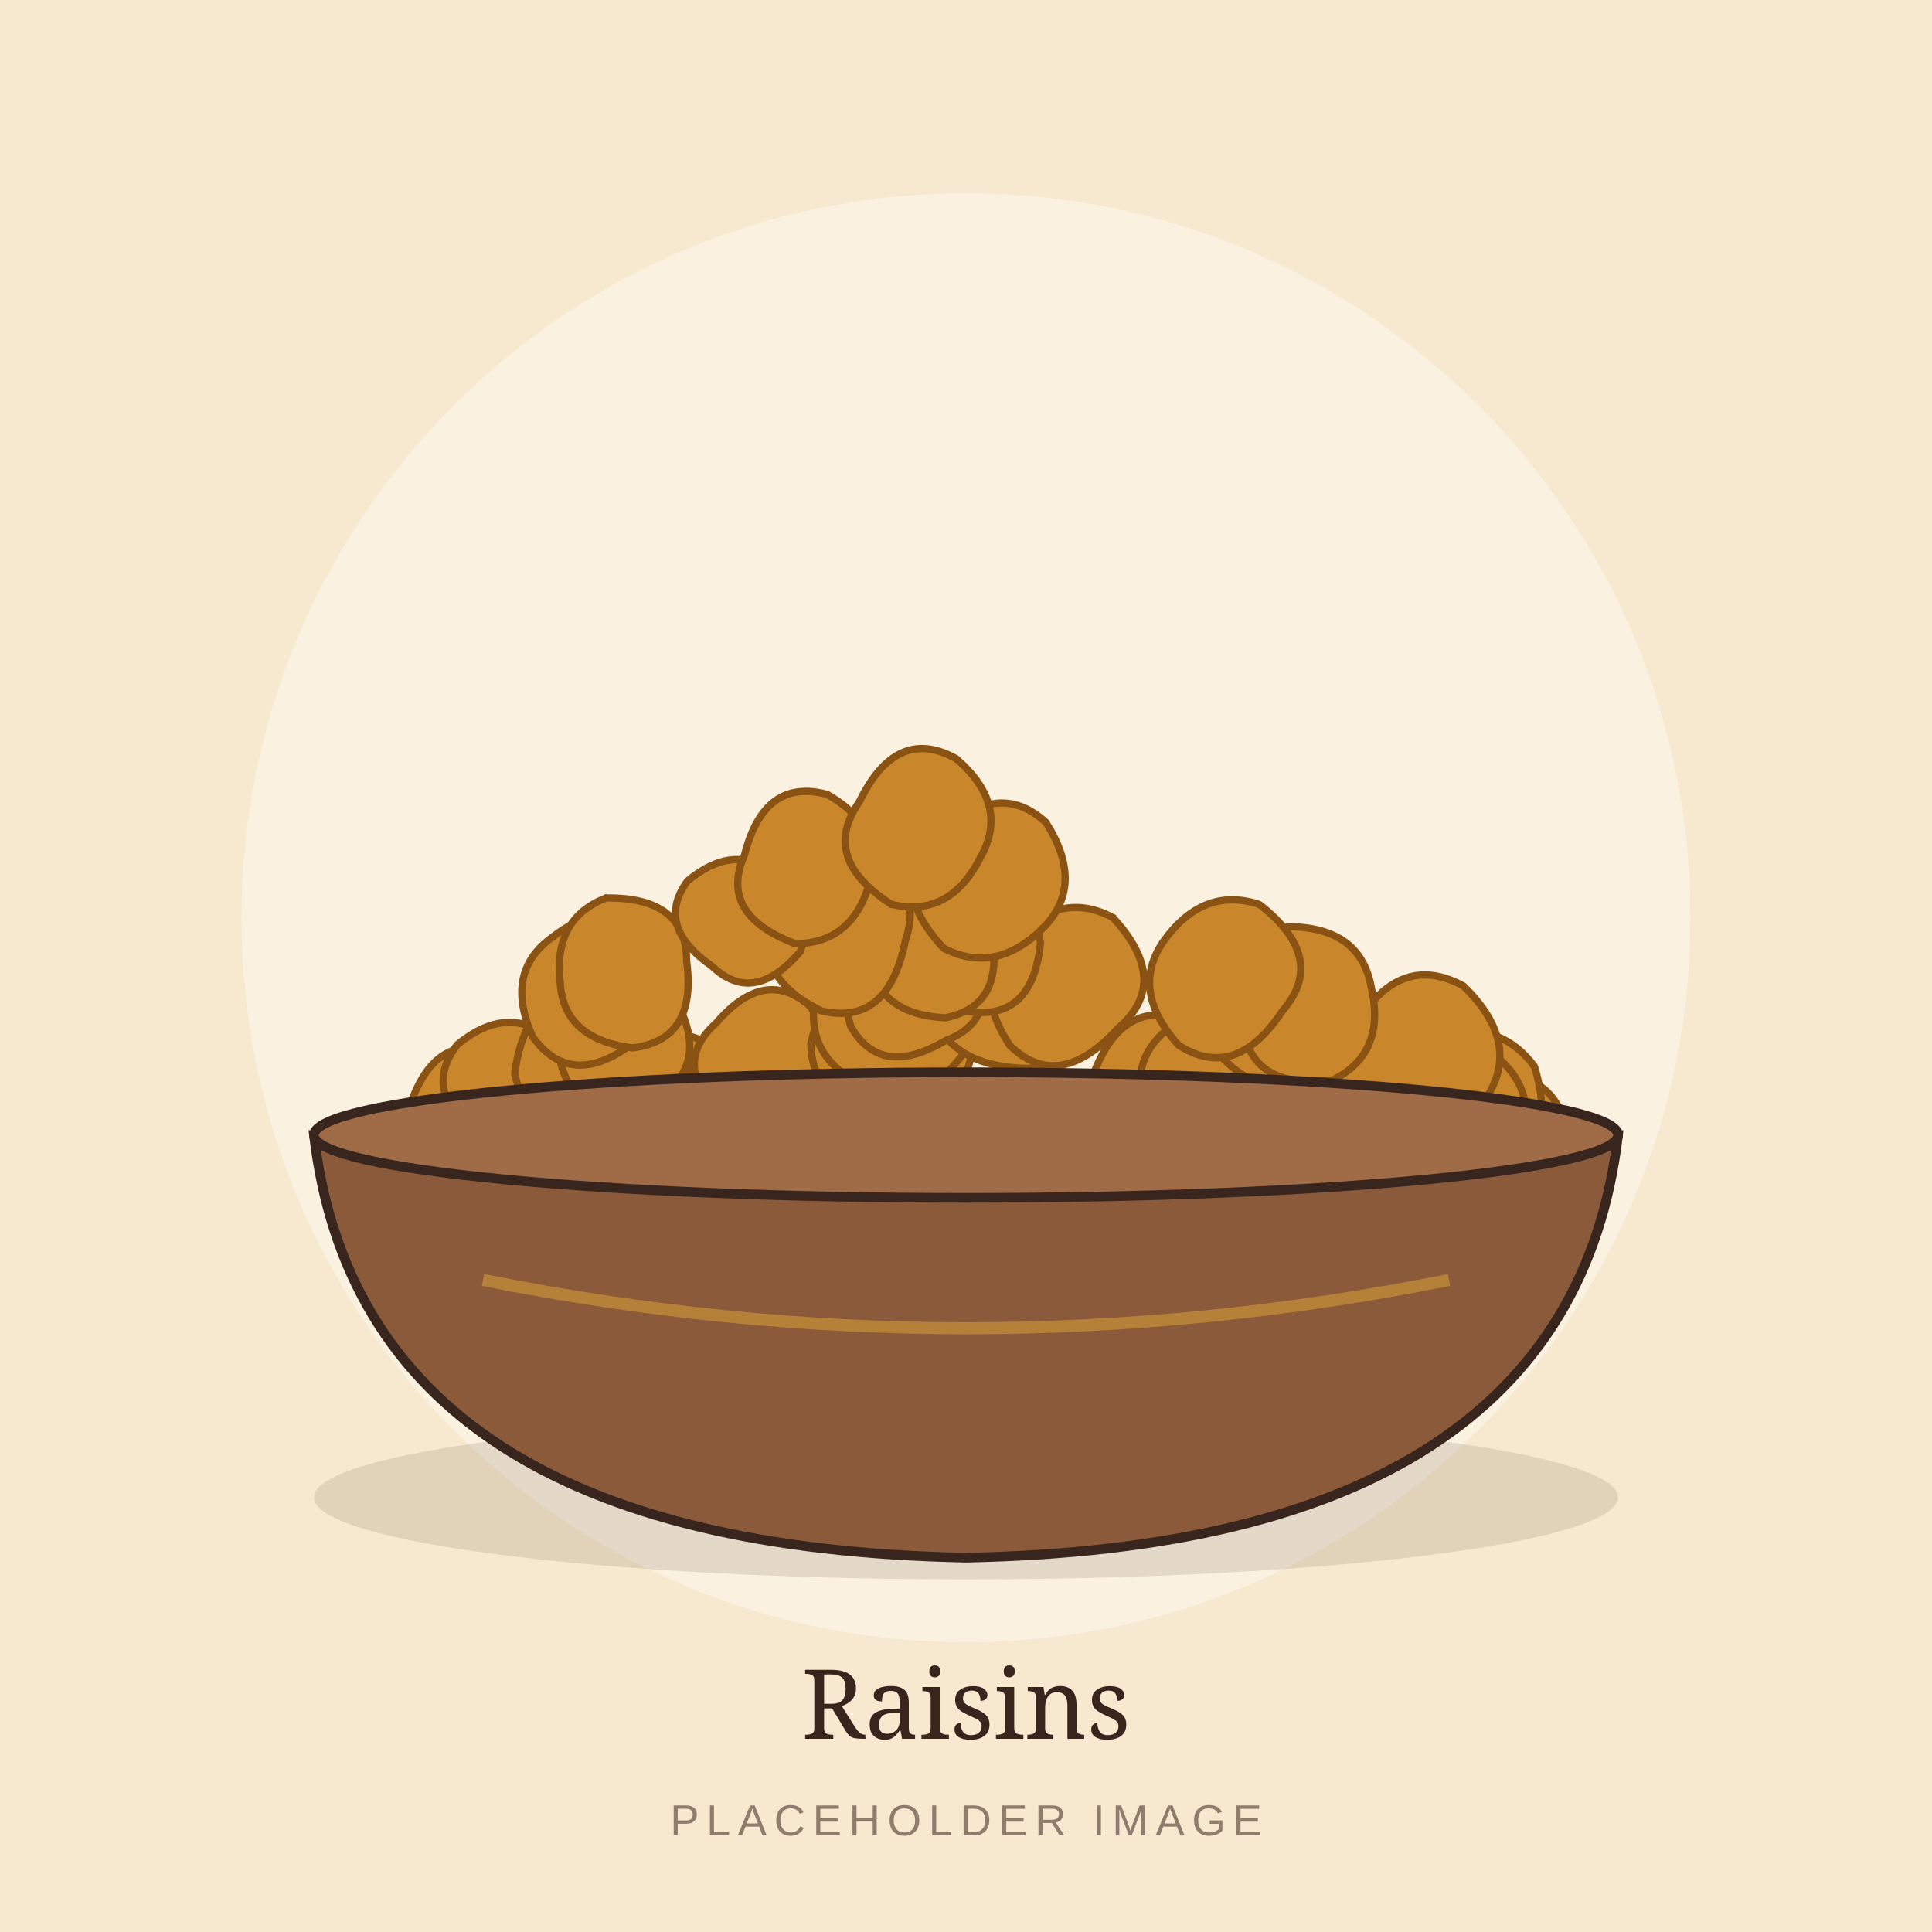
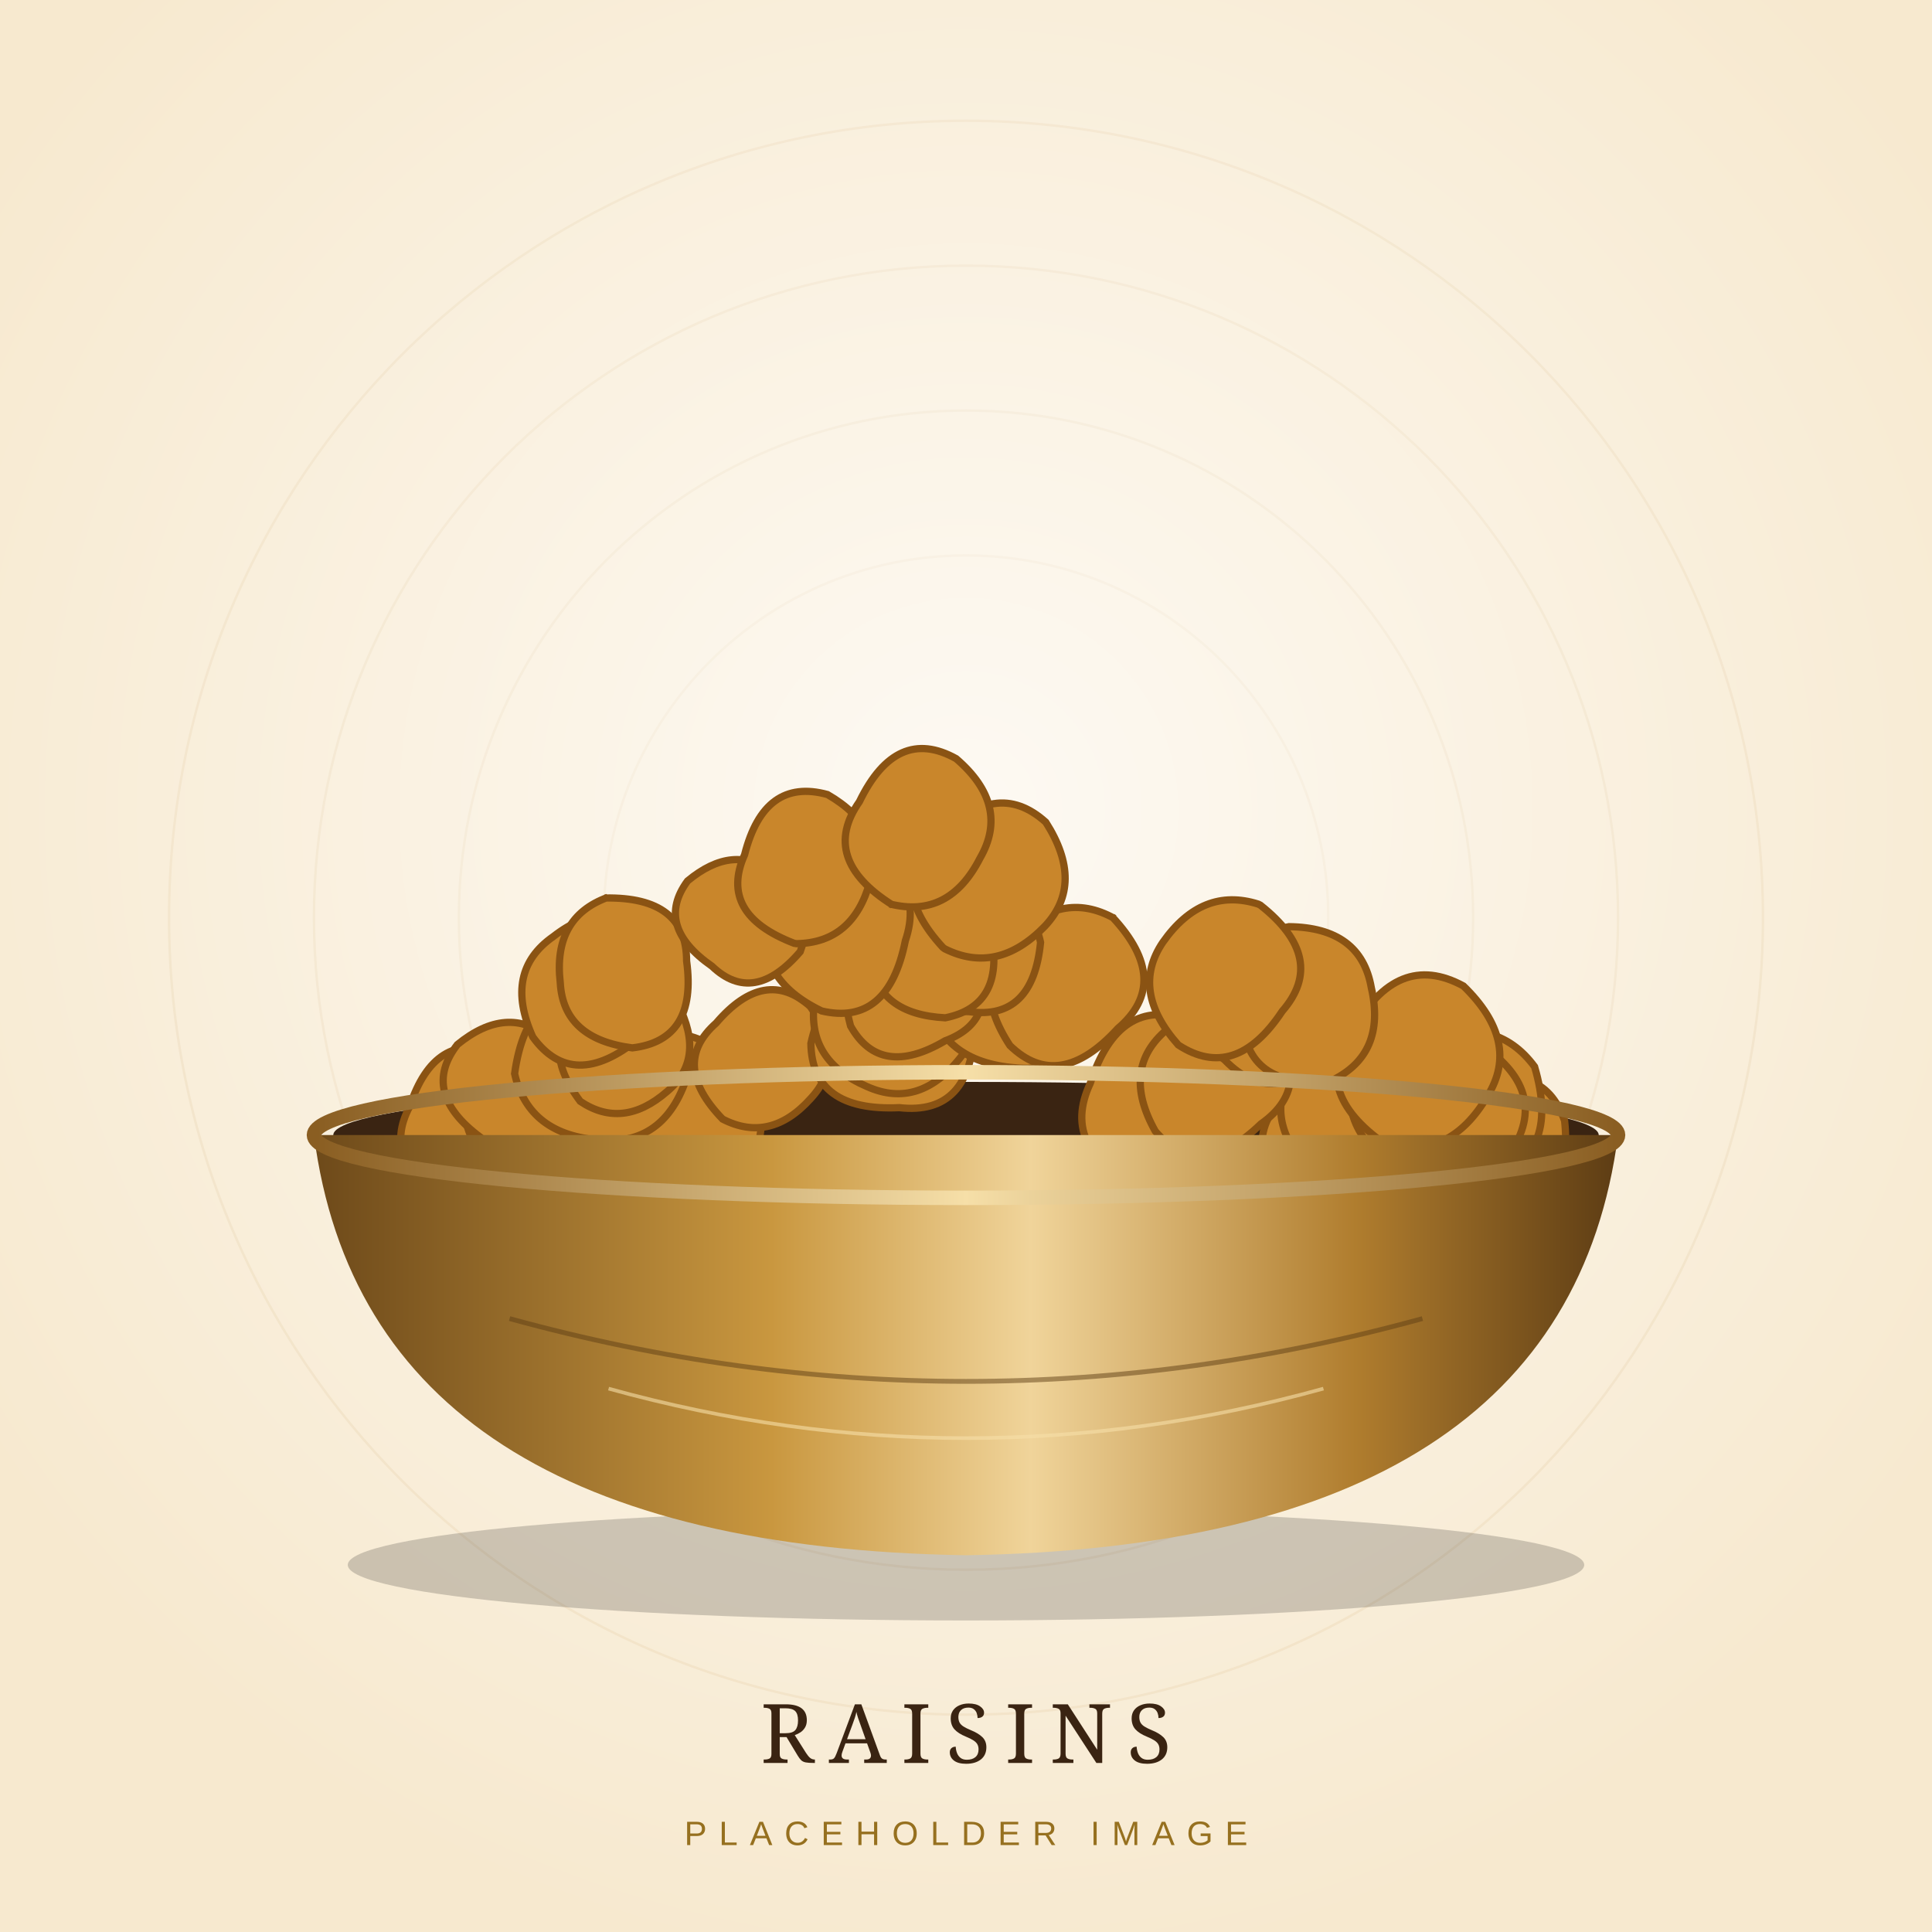
<svg xmlns="http://www.w3.org/2000/svg" viewBox="0 0 800 800" role="img" aria-label="Raisins placeholder illustration">
+   <defs>
+     <linearGradient id="brass" x1="0" y1="0" x2="1" y2="0">
+       <stop offset="0" stop-color="#6E4A1A" />
+       <stop offset="0.35" stop-color="#C9973F" />
+       <stop offset="0.55" stop-color="#F0D49A" />
+       <stop offset="0.8" stop-color="#B07D2E" />
+       <stop offset="1" stop-color="#5E3D14" />
+     </linearGradient>
+     <linearGradient id="rim" x1="0" y1="0" x2="1" y2="0">
+       <stop offset="0" stop-color="#8A5E22" />
+       <stop offset="0.5" stop-color="#F6DFA8" />
+       <stop offset="1" stop-color="#8A5E22" />
+     </linearGradient>
+     <radialGradient id="glow" cx="0.5" cy="0.42" r="0.6">
+       <stop offset="0" stop-color="#FFFFFF" stop-opacity="0.75" />
+       <stop offset="1" stop-color="#FFFFFF" stop-opacity="0" />
+     </radialGradient>
+     <radialGradient id="velvet" cx="0.3" cy="0.2" r="0.9">
+       <stop offset="0" stop-color="#4A2A1E" />
+       <stop offset="0.6" stop-color="#22160F" />
+       <stop offset="1" stop-color="#140C08" />
+     </radialGradient>
+   </defs>
  <rect width="800" height="800" fill="#F7E9CF" />
-   <circle cx="400" cy="380" r="300" fill="#FFFFFF" opacity="0.35" />
-   <ellipse cx="400" cy="620" rx="270" ry="34" fill="#38251D" opacity="0.12" />
+   <g fill="none" stroke="#B8893B" stroke-opacity="0.12">
+     <circle cx="400" cy="380" r="150" />
+     <circle cx="400" cy="380" r="210" />
+     <circle cx="400" cy="380" r="270" />
+     <circle cx="400" cy="380" r="330" />
+   </g>
+   <rect width="800" height="800" fill="url(#glow)" />
+   <ellipse cx="400" cy="470" rx="262" ry="22" fill="#3A2412" />
  <path transform="rotate(333 618 476)" d="M582,476 q7,-36 36,-29 q36,4 32,32 q-11,29 -36,25 q-29,-4 -32,-29Z" fill="#C9862B" stroke="#8A5313" stroke-width="3" />
  <path transform="rotate(295 555 468)" d="M520,468 q7,-35 35,-28 q35,3 31,31 q-10,28 -35,24 q-28,-3 -31,-28Z" fill="#C9862B" stroke="#8A5313" stroke-width="3" />
  <path transform="rotate(36 223 468)" d="M188,468 q7,-35 35,-28 q35,3 31,31 q-10,28 -35,24 q-28,-3 -31,-28Z" fill="#C9862B" stroke="#8A5313" stroke-width="3" />
  <path transform="rotate(44 560 465)" d="M527,465 q7,-33 33,-27 q33,3 30,30 q-10,27 -33,23 q-27,-3 -30,-27Z" fill="#C9862B" stroke="#8A5313" stroke-width="3" />
  <path transform="rotate(283 195 464)" d="M162,464 q7,-33 33,-26 q33,3 30,30 q-10,26 -33,23 q-26,-3 -30,-26Z" fill="#C9862B" stroke="#8A5313" stroke-width="3" />
  <path transform="rotate(152 601 460)" d="M562,460 q8,-39 39,-31 q39,4 35,35 q-12,31 -39,27 q-31,-4 -35,-31Z" fill="#C9862B" stroke="#8A5313" stroke-width="3" />
  <path transform="rotate(209 279 460)" d="M241,460 q8,-38 38,-30 q38,4 34,34 q-11,30 -38,27 q-30,-4 -34,-30Z" fill="#C9862B" stroke="#8A5313" stroke-width="3" />
  <path transform="rotate(112 222 459)" d="M186,459 q7,-35 35,-28 q35,4 32,32 q-11,28 -35,25 q-28,-4 -32,-28Z" fill="#C9862B" stroke="#8A5313" stroke-width="3" />
  <path transform="rotate(239 597 459)" d="M566,459 q6,-31 31,-25 q31,3 28,28 q-9,25 -31,22 q-25,-3 -28,-25Z" fill="#C9862B" stroke="#8A5313" stroke-width="3" />
  <path transform="rotate(25 596 458)" d="M557,458 q8,-39 39,-31 q39,4 35,35 q-12,31 -39,27 q-31,-4 -35,-31Z" fill="#C9862B" stroke="#8A5313" stroke-width="3" />
  <path transform="rotate(282 482 454)" d="M443,454 q8,-38 38,-31 q38,4 34,34 q-11,31 -38,27 q-31,-4 -34,-31Z" fill="#C9862B" stroke="#8A5313" stroke-width="3" />
  <path transform="rotate(211 211 449)" d="M179,449 q6,-31 31,-25 q31,3 28,28 q-9,25 -31,22 q-25,-3 -28,-25Z" fill="#C9862B" stroke="#8A5313" stroke-width="3" />
  <path transform="rotate(131 501 447)" d="M466,447 q7,-35 35,-28 q35,3 31,31 q-10,28 -35,24 q-28,-3 -31,-28Z" fill="#C9862B" stroke="#8A5313" stroke-width="3" />
  <path transform="rotate(356 250 442)" d="M213,442 q8,-38 38,-30 q38,4 34,34 q-11,30 -38,26 q-30,-4 -34,-30Z" fill="#C9862B" stroke="#8A5313" stroke-width="3" />
  <path transform="rotate(305 317 438)" d="M286,438 q6,-31 31,-25 q31,3 28,28 q-9,25 -31,22 q-25,-3 -28,-25Z" fill="#C9862B" stroke="#8A5313" stroke-width="3" />
  <path transform="rotate(293 589 438)" d="M550,438 q8,-38 38,-31 q38,4 35,35 q-12,31 -38,27 q-31,-4 -35,-31Z" fill="#C9862B" stroke="#8A5313" stroke-width="3" />
  <path transform="rotate(312 261 433)" d="M230,433 q6,-30 30,-24 q30,3 27,27 q-9,24 -30,21 q-24,-3 -27,-24Z" fill="#C9862B" stroke="#8A5313" stroke-width="3" />
  <path transform="rotate(171 368 431)" d="M332,431 q7,-36 36,-28 q36,4 32,32 q-11,28 -36,25 q-28,-4 -32,-28Z" fill="#C9862B" stroke="#8A5313" stroke-width="3" />
  <path transform="rotate(17 370 424)" d="M336,424 q7,-34 34,-27 q34,3 31,31 q-10,27 -34,24 q-27,-3 -31,-27Z" fill="#C9862B" stroke="#8A5313" stroke-width="3" />
  <path transform="rotate(211 522 414)" d="M485,414 q7,-37 37,-29 q37,4 33,33 q-11,29 -37,26 q-29,-4 -33,-29Z" fill="#C9862B" stroke="#8A5313" stroke-width="3" />
  <path transform="rotate(251 541 414)" d="M506,414 q7,-35 35,-28 q35,3 31,31 q-10,28 -35,24 q-28,-3 -31,-28Z" fill="#C9862B" stroke="#8A5313" stroke-width="3" />
  <path transform="rotate(357 423 411)" d="M384,411 q8,-39 39,-31 q39,4 35,35 q-12,31 -39,27 q-31,-4 -35,-31Z" fill="#C9862B" stroke="#8A5313" stroke-width="3" />
  <path transform="rotate(144 378 411)" d="M348,411 q6,-31 31,-24 q31,3 28,28 q-9,24 -31,21 q-24,-3 -28,-24Z" fill="#C9862B" stroke="#8A5313" stroke-width="3" />
  <path transform="rotate(136 245 410)" d="M210,410 q7,-35 35,-28 q35,3 31,31 q-10,28 -35,24 q-28,-3 -31,-28Z" fill="#C9862B" stroke="#8A5313" stroke-width="3" />
  <path transform="rotate(126 440 408)" d="M405,408 q7,-36 36,-29 q36,4 32,32 q-11,29 -36,25 q-29,-4 -32,-29Z" fill="#C9862B" stroke="#8A5313" stroke-width="3" />
  <path transform="rotate(117 506 406)" d="M471,406 q7,-35 35,-28 q35,4 32,32 q-11,28 -35,25 q-28,-4 -32,-28Z" fill="#C9862B" stroke="#8A5313" stroke-width="3" />
  <path transform="rotate(77 258 404)" d="M225,404 q7,-33 33,-27 q33,3 30,30 q-10,27 -33,23 q-27,-3 -30,-27Z" fill="#C9862B" stroke="#8A5313" stroke-width="3" />
  <path transform="rotate(175 399 393)" d="M367,393 q6,-32 32,-26 q32,3 29,29 q-10,26 -32,23 q-26,-3 -29,-26Z" fill="#C9862B" stroke="#8A5313" stroke-width="3" />
  <path transform="rotate(72 385 392)" d="M354,392 q6,-32 32,-26 q32,3 29,29 q-10,26 -32,22 q-26,-3 -29,-26Z" fill="#C9862B" stroke="#8A5313" stroke-width="3" />
  <path transform="rotate(95 346 387)" d="M310,387 q7,-36 36,-29 q36,4 32,32 q-11,29 -36,25 q-29,-4 -32,-29Z" fill="#C9862B" stroke="#8A5313" stroke-width="3" />
  <path transform="rotate(209 306 380)" d="M277,380 q6,-29 29,-23 q29,3 26,26 q-9,23 -29,20 q-23,-3 -26,-23Z" fill="#C9862B" stroke="#8A5313" stroke-width="3" />
  <path transform="rotate(306 411 364)" d="M376,364 q7,-35 35,-28 q35,4 32,32 q-11,28 -35,25 q-28,-4 -32,-28Z" fill="#C9862B" stroke="#8A5313" stroke-width="3" />
  <path transform="rotate(279 334 358)" d="M301,358 q7,-33 33,-26 q33,3 30,30 q-10,26 -33,23 q-26,-3 -30,-26Z" fill="#C9862B" stroke="#8A5313" stroke-width="3" />
  <path transform="rotate(291 382 342)" d="M347,342 q7,-35 35,-28 q35,3 31,31 q-10,28 -35,24 q-28,-3 -31,-28Z" fill="#C9862B" stroke="#8A5313" stroke-width="3" />
-   <path d="M130,470 Q150,640 400,645 Q650,640 670,470Z" fill="#8A5A3B" stroke="#38251D" stroke-width="4" />
-   <ellipse cx="400" cy="470" rx="270" ry="26" fill="#A06B47" stroke="#38251D" stroke-width="4" />
-   <path d="M200,530 Q400,570 600,530" stroke="#C89136" stroke-width="5" fill="none" opacity="0.7" />
-   <text x="400" y="720" text-anchor="middle" font-family="Georgia, serif" font-size="40" fill="#38251D">Raisins</text>
-   <text x="400" y="760" text-anchor="middle" font-family="Arial, sans-serif" font-size="18" letter-spacing="3" fill="#38251D" opacity="0.55">PLACEHOLDER IMAGE</text>
+   <ellipse cx="400" cy="648" rx="256" ry="23" fill="#000" opacity="0.18" />
+   <path d="M130,470 Q152,640 400,644 Q648,640 670,470Z" fill="url(#brass)" />
+   <path d="M211,546 Q400,598 589,546" stroke="#5E3D14" stroke-width="2" fill="none" opacity="0.5" />
+   <path d="M252,575 Q400,616 548,575" stroke="#F6DFA8" stroke-width="1.5" fill="none" opacity="0.6" />
+   <ellipse cx="400" cy="470" rx="270" ry="26" fill="none" stroke="url(#rim)" stroke-width="6" />
+   <text x="400" y="730" text-anchor="middle" font-family="Georgia, serif" font-size="34" letter-spacing="6" fill="#3A2412">RAISINS</text>
+   <text x="400" y="764" text-anchor="middle" font-family="Arial, sans-serif" font-size="14" letter-spacing="5" fill="#96701F">PLACEHOLDER IMAGE</text>
</svg>
